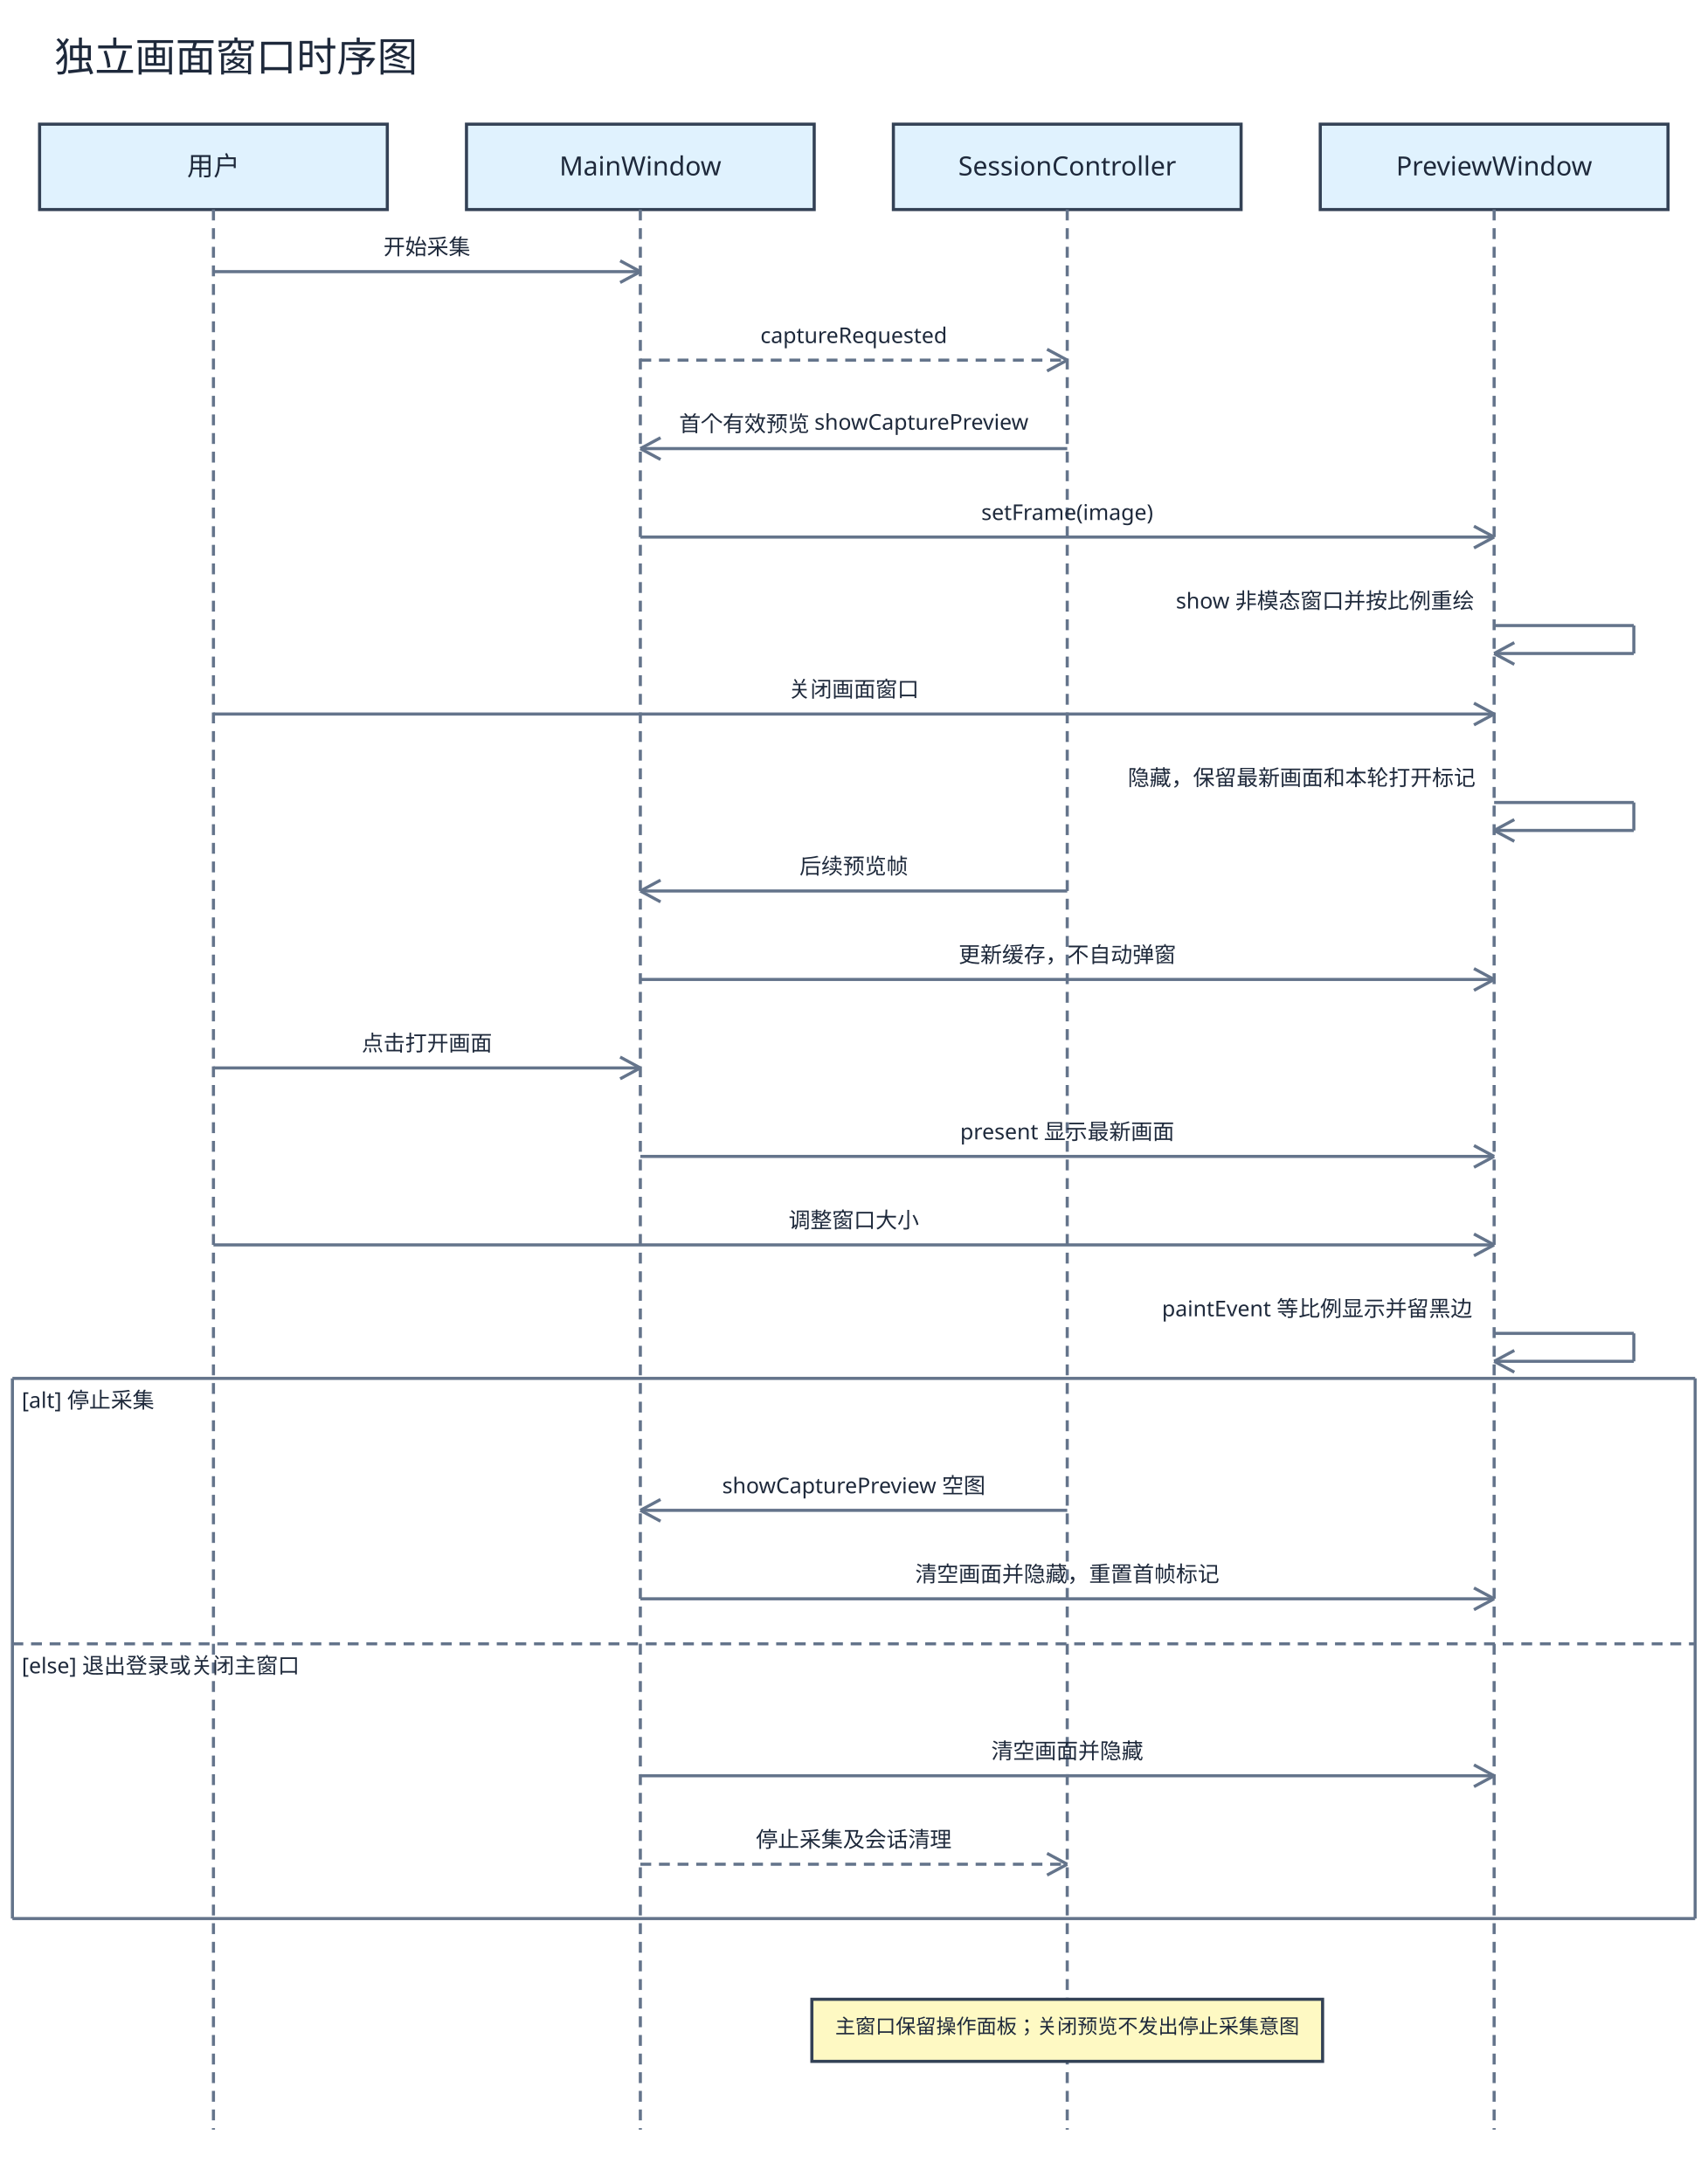
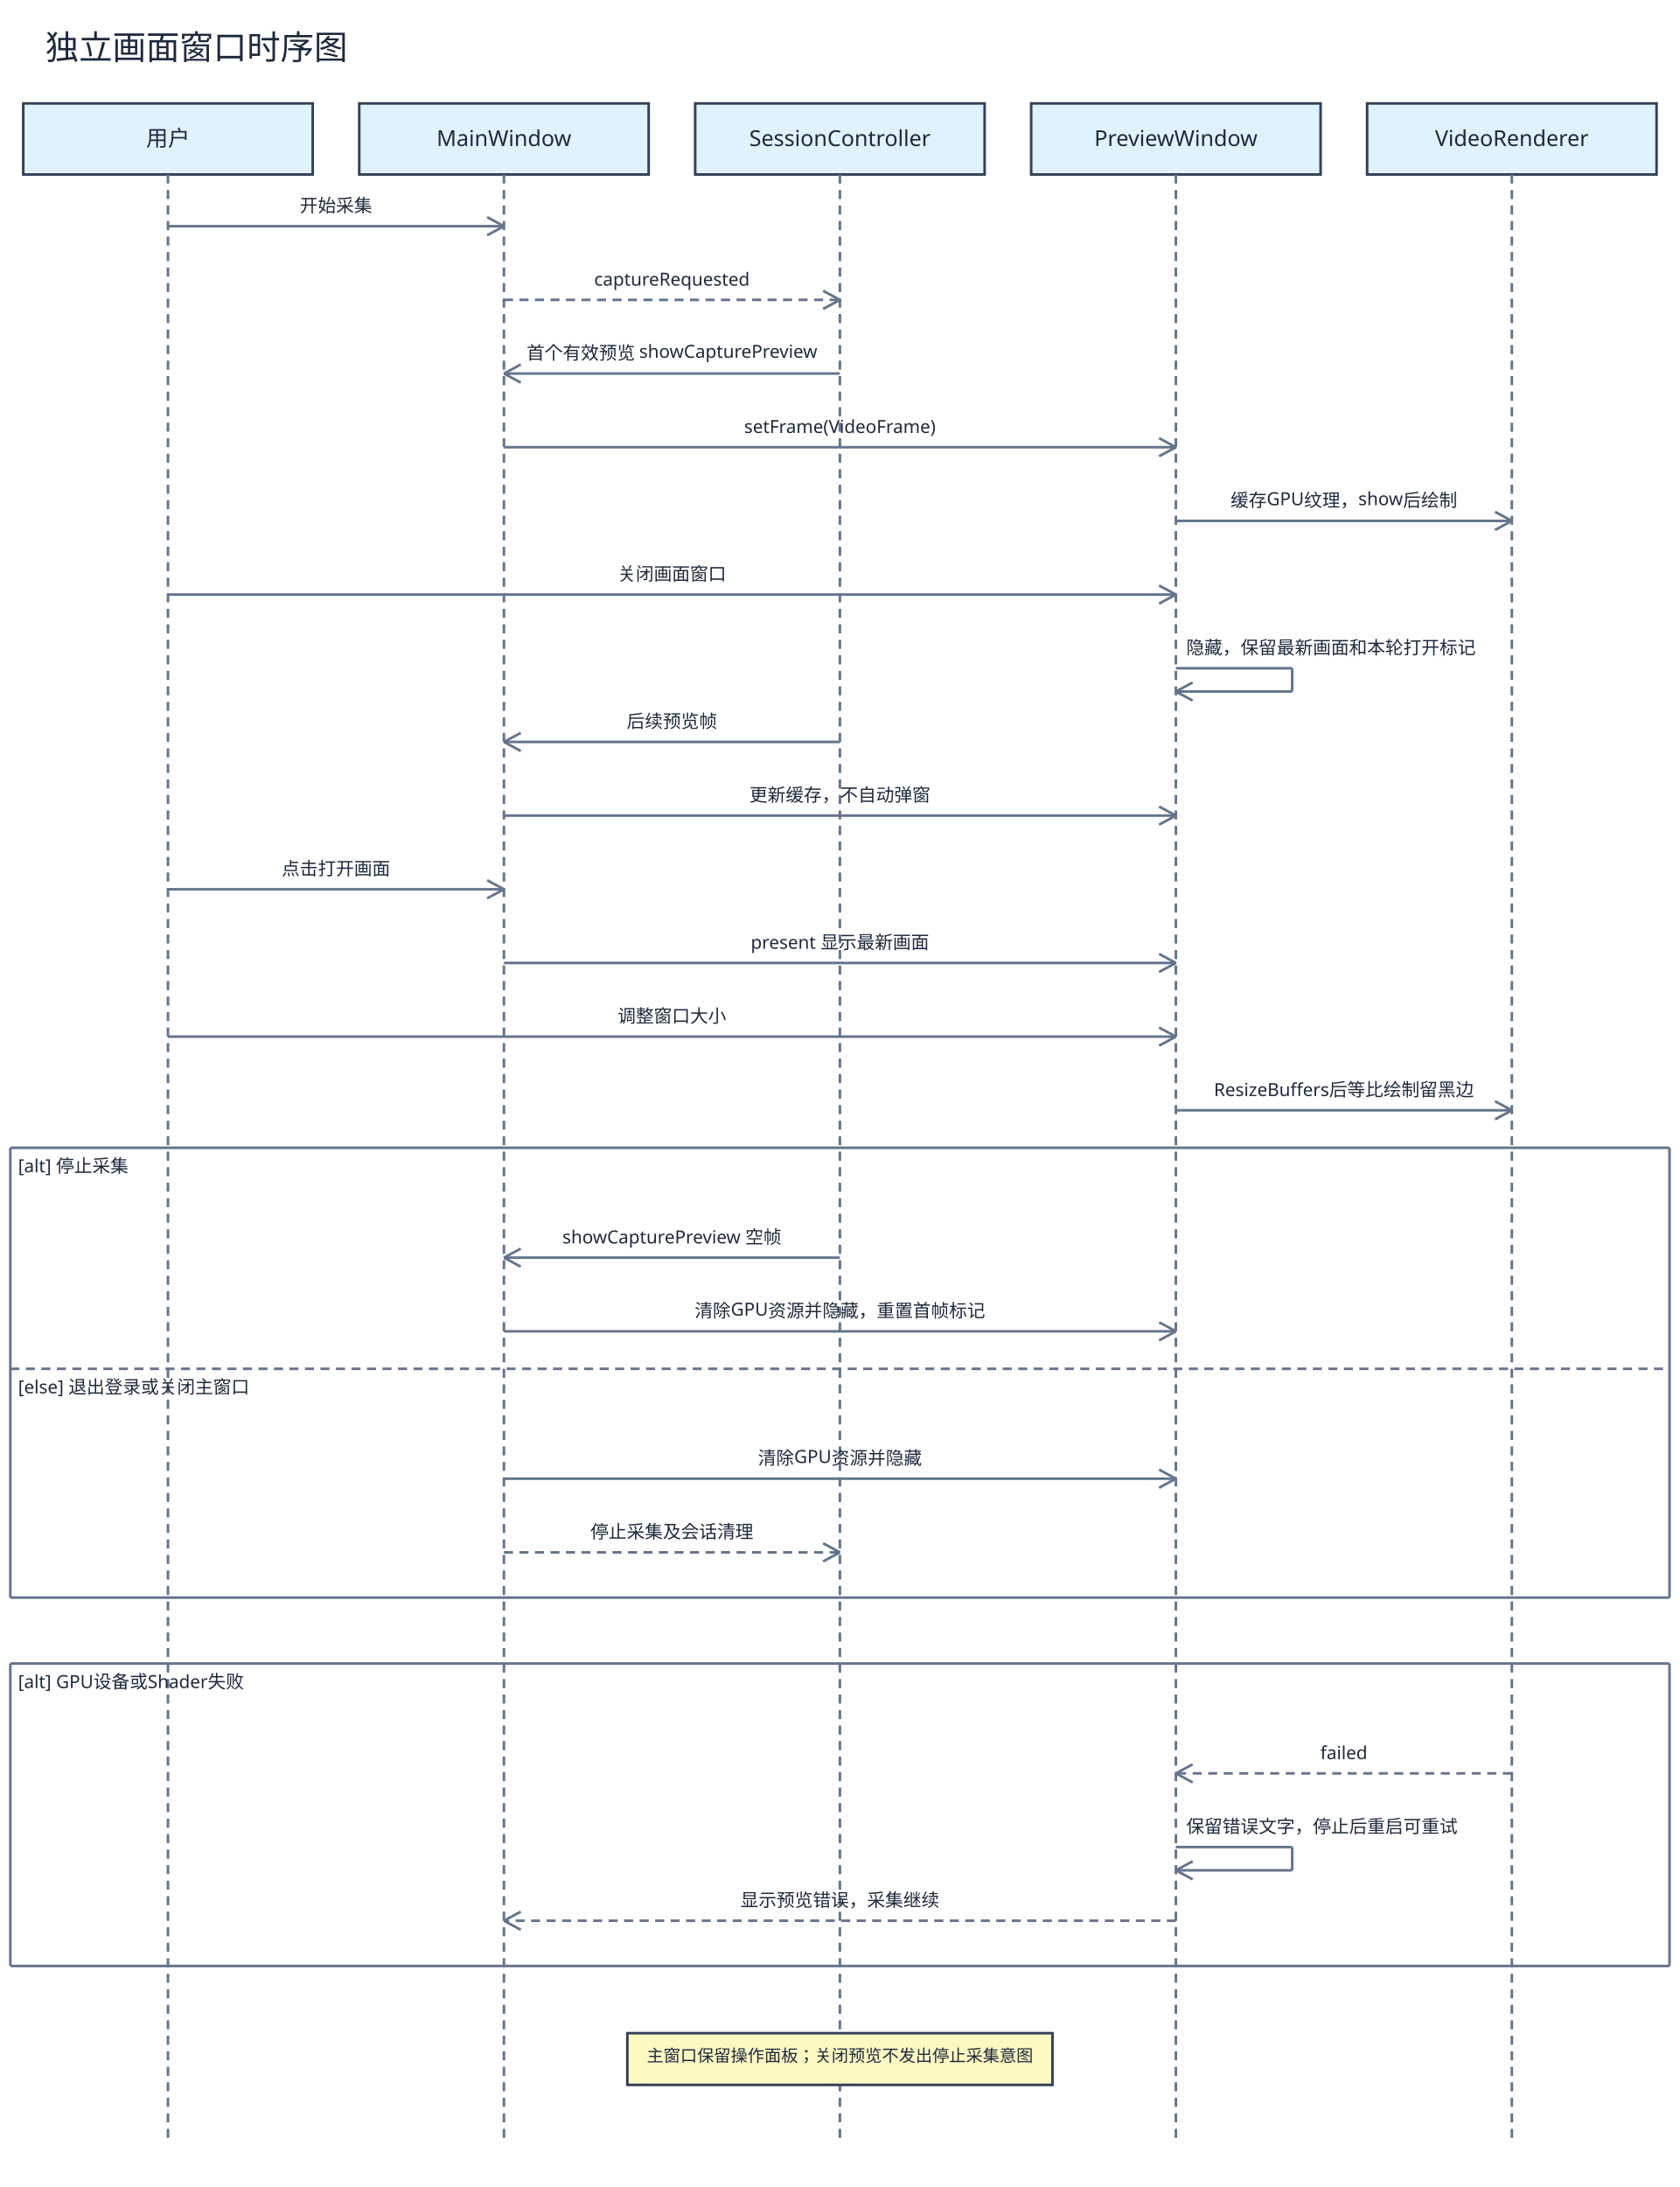
- <svg xmlns="http://www.w3.org/2000/svg" width="1100" height="1407" viewBox="0 0 1100 1407">
+ <svg xmlns="http://www.w3.org/2000/svg" width="1300" height="1692" viewBox="0 0 1300 1692">
  <text x="35" y="46" fill="#1e293b" font-family="Microsoft YaHei, sans-serif" font-size="26" text-anchor="start">独立画面窗口时序图</text>
-   <rect x="25.5" y="80" width="224" height="55" fill="#e0f2fe" stroke="#334155" stroke-width="2" />
-   <text x="137.5" y="113" fill="#1e293b" font-family="Microsoft YaHei, sans-serif" font-size="17" text-anchor="middle">用户</text>
-   <line x1="137.5" y1="135" x2="137.5" y2="1372" stroke="#64748b" stroke-width="2" stroke-dasharray="7 5" />
-   <rect x="300.5" y="80" width="224" height="55" fill="#e0f2fe" stroke="#334155" stroke-width="2" />
-   <text x="412.5" y="113" fill="#1e293b" font-family="Microsoft YaHei, sans-serif" font-size="17" text-anchor="middle">MainWindow</text>
-   <line x1="412.5" y1="135" x2="412.5" y2="1372" stroke="#64748b" stroke-width="2" stroke-dasharray="7 5" />
-   <rect x="575.5" y="80" width="224" height="55" fill="#e0f2fe" stroke="#334155" stroke-width="2" />
-   <text x="687.5" y="113" fill="#1e293b" font-family="Microsoft YaHei, sans-serif" font-size="17" text-anchor="middle">SessionController</text>
-   <line x1="687.5" y1="135" x2="687.5" y2="1372" stroke="#64748b" stroke-width="2" stroke-dasharray="7 5" />
-   <rect x="850.5" y="80" width="224" height="55" fill="#e0f2fe" stroke="#334155" stroke-width="2" />
-   <text x="962.5" y="113" fill="#1e293b" font-family="Microsoft YaHei, sans-serif" font-size="17" text-anchor="middle">PreviewWindow</text>
-   <line x1="962.5" y1="135" x2="962.5" y2="1372" stroke="#64748b" stroke-width="2" stroke-dasharray="7 5" />
-   <line x1="137.5" y1="175" x2="412.5" y2="175" stroke="#64748b" stroke-width="2" />
-   <line x1="412.5" y1="175" x2="399.5" y2="182.0" stroke="#64748b" stroke-width="2" />
-   <line x1="412.5" y1="175" x2="399.5" y2="168.0" stroke="#64748b" stroke-width="2" />
-   <text x="275.0" y="164" fill="#1e293b" font-family="Microsoft YaHei, sans-serif" font-size="14" text-anchor="middle">开始采集</text>
-   <line x1="412.5" y1="232" x2="687.5" y2="232" stroke="#64748b" stroke-width="2" stroke-dasharray="7 5" />
-   <line x1="687.5" y1="232" x2="674.5" y2="239.0" stroke="#64748b" stroke-width="2" />
-   <line x1="687.5" y1="232" x2="674.5" y2="225.0" stroke="#64748b" stroke-width="2" />
-   <text x="550.0" y="221" fill="#1e293b" font-family="Microsoft YaHei, sans-serif" font-size="14" text-anchor="middle">captureRequested</text>
-   <line x1="687.5" y1="289" x2="412.5" y2="289" stroke="#64748b" stroke-width="2" />
-   <line x1="412.5" y1="289" x2="425.5" y2="282.0" stroke="#64748b" stroke-width="2" />
-   <line x1="412.5" y1="289" x2="425.5" y2="296.0" stroke="#64748b" stroke-width="2" />
-   <text x="550.0" y="278" fill="#1e293b" font-family="Microsoft YaHei, sans-serif" font-size="14" text-anchor="middle">首个有效预览 showCapturePreview</text>
-   <line x1="412.5" y1="346" x2="962.5" y2="346" stroke="#64748b" stroke-width="2" />
-   <line x1="962.5" y1="346" x2="949.5" y2="353.0" stroke="#64748b" stroke-width="2" />
-   <line x1="962.5" y1="346" x2="949.5" y2="339.0" stroke="#64748b" stroke-width="2" />
-   <text x="687.5" y="335" fill="#1e293b" font-family="Microsoft YaHei, sans-serif" font-size="14" text-anchor="middle">setFrame(image)</text>
-   <line x1="962.5" y1="403" x2="1052.5" y2="403" stroke="#64748b" stroke-width="2" />
-   <line x1="1052.5" y1="403" x2="1052.5" y2="421" stroke="#64748b" stroke-width="2" />
-   <line x1="1052.5" y1="421" x2="962.5" y2="421" stroke="#64748b" stroke-width="2" />
-   <line x1="962.5" y1="421" x2="975.5" y2="414.0" stroke="#64748b" stroke-width="2" />
-   <line x1="962.5" y1="421" x2="975.5" y2="428.0" stroke="#64748b" stroke-width="2" />
-   <text x="757.5" y="392" fill="#1e293b" font-family="Microsoft YaHei, sans-serif" font-size="14" text-anchor="start">show 非模态窗口并按比例重绘</text>
-   <line x1="137.5" y1="460" x2="962.5" y2="460" stroke="#64748b" stroke-width="2" />
-   <line x1="962.5" y1="460" x2="949.5" y2="467.0" stroke="#64748b" stroke-width="2" />
-   <line x1="962.5" y1="460" x2="949.5" y2="453.0" stroke="#64748b" stroke-width="2" />
-   <text x="550.0" y="449" fill="#1e293b" font-family="Microsoft YaHei, sans-serif" font-size="14" text-anchor="middle">关闭画面窗口</text>
-   <line x1="962.5" y1="517" x2="1052.5" y2="517" stroke="#64748b" stroke-width="2" />
-   <line x1="1052.5" y1="517" x2="1052.5" y2="535" stroke="#64748b" stroke-width="2" />
-   <line x1="1052.5" y1="535" x2="962.5" y2="535" stroke="#64748b" stroke-width="2" />
-   <line x1="962.5" y1="535" x2="975.5" y2="528.0" stroke="#64748b" stroke-width="2" />
-   <line x1="962.5" y1="535" x2="975.5" y2="542.0" stroke="#64748b" stroke-width="2" />
-   <text x="726.5" y="506" fill="#1e293b" font-family="Microsoft YaHei, sans-serif" font-size="14" text-anchor="start">隐藏，保留最新画面和本轮打开标记</text>
-   <line x1="687.5" y1="574" x2="412.5" y2="574" stroke="#64748b" stroke-width="2" />
-   <line x1="412.5" y1="574" x2="425.5" y2="567.0" stroke="#64748b" stroke-width="2" />
-   <line x1="412.5" y1="574" x2="425.5" y2="581.0" stroke="#64748b" stroke-width="2" />
-   <text x="550.0" y="563" fill="#1e293b" font-family="Microsoft YaHei, sans-serif" font-size="14" text-anchor="middle">后续预览帧</text>
-   <line x1="412.5" y1="631" x2="962.5" y2="631" stroke="#64748b" stroke-width="2" />
-   <line x1="962.5" y1="631" x2="949.5" y2="638.0" stroke="#64748b" stroke-width="2" />
-   <line x1="962.5" y1="631" x2="949.5" y2="624.0" stroke="#64748b" stroke-width="2" />
-   <text x="687.5" y="620" fill="#1e293b" font-family="Microsoft YaHei, sans-serif" font-size="14" text-anchor="middle">更新缓存，不自动弹窗</text>
-   <line x1="137.5" y1="688" x2="412.5" y2="688" stroke="#64748b" stroke-width="2" />
-   <line x1="412.5" y1="688" x2="399.5" y2="695.0" stroke="#64748b" stroke-width="2" />
-   <line x1="412.5" y1="688" x2="399.5" y2="681.0" stroke="#64748b" stroke-width="2" />
-   <text x="275.0" y="677" fill="#1e293b" font-family="Microsoft YaHei, sans-serif" font-size="14" text-anchor="middle">点击打开画面</text>
-   <line x1="412.5" y1="745" x2="962.5" y2="745" stroke="#64748b" stroke-width="2" />
-   <line x1="962.5" y1="745" x2="949.5" y2="752.0" stroke="#64748b" stroke-width="2" />
-   <line x1="962.5" y1="745" x2="949.5" y2="738.0" stroke="#64748b" stroke-width="2" />
-   <text x="687.5" y="734" fill="#1e293b" font-family="Microsoft YaHei, sans-serif" font-size="14" text-anchor="middle">present 显示最新画面</text>
-   <line x1="137.5" y1="802" x2="962.5" y2="802" stroke="#64748b" stroke-width="2" />
-   <line x1="962.5" y1="802" x2="949.5" y2="809.0" stroke="#64748b" stroke-width="2" />
-   <line x1="962.5" y1="802" x2="949.5" y2="795.0" stroke="#64748b" stroke-width="2" />
-   <text x="550.0" y="791" fill="#1e293b" font-family="Microsoft YaHei, sans-serif" font-size="14" text-anchor="middle">调整窗口大小</text>
-   <line x1="962.5" y1="859" x2="1052.5" y2="859" stroke="#64748b" stroke-width="2" />
-   <line x1="1052.5" y1="859" x2="1052.5" y2="877" stroke="#64748b" stroke-width="2" />
-   <line x1="1052.5" y1="877" x2="962.5" y2="877" stroke="#64748b" stroke-width="2" />
-   <line x1="962.5" y1="877" x2="975.5" y2="870.0" stroke="#64748b" stroke-width="2" />
-   <line x1="962.5" y1="877" x2="975.5" y2="884.0" stroke="#64748b" stroke-width="2" />
-   <text x="748.5" y="848" fill="#1e293b" font-family="Microsoft YaHei, sans-serif" font-size="14" text-anchor="start">paintEvent 等比例显示并留黑边</text>
+   <rect x="18.0" y="80" width="224" height="55" fill="#e0f2fe" stroke="#334155" stroke-width="2" />
+   <text x="130.0" y="113" fill="#1e293b" font-family="Microsoft YaHei, sans-serif" font-size="17" text-anchor="middle">用户</text>
+   <line x1="130.0" y1="135" x2="130.0" y2="1657" stroke="#64748b" stroke-width="2" stroke-dasharray="7 5" />
+   <rect x="278.0" y="80" width="224" height="55" fill="#e0f2fe" stroke="#334155" stroke-width="2" />
+   <text x="390.0" y="113" fill="#1e293b" font-family="Microsoft YaHei, sans-serif" font-size="17" text-anchor="middle">MainWindow</text>
+   <line x1="390.0" y1="135" x2="390.0" y2="1657" stroke="#64748b" stroke-width="2" stroke-dasharray="7 5" />
+   <rect x="538.0" y="80" width="224" height="55" fill="#e0f2fe" stroke="#334155" stroke-width="2" />
+   <text x="650.0" y="113" fill="#1e293b" font-family="Microsoft YaHei, sans-serif" font-size="17" text-anchor="middle">SessionController</text>
+   <line x1="650.0" y1="135" x2="650.0" y2="1657" stroke="#64748b" stroke-width="2" stroke-dasharray="7 5" />
+   <rect x="798.0" y="80" width="224" height="55" fill="#e0f2fe" stroke="#334155" stroke-width="2" />
+   <text x="910.0" y="113" fill="#1e293b" font-family="Microsoft YaHei, sans-serif" font-size="17" text-anchor="middle">PreviewWindow</text>
+   <line x1="910.0" y1="135" x2="910.0" y2="1657" stroke="#64748b" stroke-width="2" stroke-dasharray="7 5" />
+   <rect x="1058.0" y="80" width="224" height="55" fill="#e0f2fe" stroke="#334155" stroke-width="2" />
+   <text x="1170.0" y="113" fill="#1e293b" font-family="Microsoft YaHei, sans-serif" font-size="17" text-anchor="middle">VideoRenderer</text>
+   <line x1="1170.0" y1="135" x2="1170.0" y2="1657" stroke="#64748b" stroke-width="2" stroke-dasharray="7 5" />
+   <line x1="130.0" y1="175" x2="390.0" y2="175" stroke="#64748b" stroke-width="2" />
+   <line x1="390.0" y1="175" x2="377.0" y2="182.0" stroke="#64748b" stroke-width="2" />
+   <line x1="390.0" y1="175" x2="377.0" y2="168.0" stroke="#64748b" stroke-width="2" />
+   <text x="260.0" y="164" fill="#1e293b" font-family="Microsoft YaHei, sans-serif" font-size="14" text-anchor="middle">开始采集</text>
+   <line x1="390.0" y1="232" x2="650.0" y2="232" stroke="#64748b" stroke-width="2" stroke-dasharray="7 5" />
+   <line x1="650.0" y1="232" x2="637.0" y2="239.0" stroke="#64748b" stroke-width="2" />
+   <line x1="650.0" y1="232" x2="637.0" y2="225.0" stroke="#64748b" stroke-width="2" />
+   <text x="520.0" y="221" fill="#1e293b" font-family="Microsoft YaHei, sans-serif" font-size="14" text-anchor="middle">captureRequested</text>
+   <line x1="650.0" y1="289" x2="390.0" y2="289" stroke="#64748b" stroke-width="2" />
+   <line x1="390.0" y1="289" x2="403.0" y2="282.0" stroke="#64748b" stroke-width="2" />
+   <line x1="390.0" y1="289" x2="403.0" y2="296.0" stroke="#64748b" stroke-width="2" />
+   <text x="520.0" y="278" fill="#1e293b" font-family="Microsoft YaHei, sans-serif" font-size="14" text-anchor="middle">首个有效预览 showCapturePreview</text>
+   <line x1="390.0" y1="346" x2="910.0" y2="346" stroke="#64748b" stroke-width="2" />
+   <line x1="910.0" y1="346" x2="897.0" y2="353.0" stroke="#64748b" stroke-width="2" />
+   <line x1="910.0" y1="346" x2="897.0" y2="339.0" stroke="#64748b" stroke-width="2" />
+   <text x="650.0" y="335" fill="#1e293b" font-family="Microsoft YaHei, sans-serif" font-size="14" text-anchor="middle">setFrame(VideoFrame)</text>
+   <line x1="910.0" y1="403" x2="1170.0" y2="403" stroke="#64748b" stroke-width="2" />
+   <line x1="1170.0" y1="403" x2="1157.0" y2="410.0" stroke="#64748b" stroke-width="2" />
+   <line x1="1170.0" y1="403" x2="1157.0" y2="396.0" stroke="#64748b" stroke-width="2" />
+   <text x="1040.0" y="392" fill="#1e293b" font-family="Microsoft YaHei, sans-serif" font-size="14" text-anchor="middle">缓存GPU纹理，show后绘制</text>
+   <line x1="130.0" y1="460" x2="910.0" y2="460" stroke="#64748b" stroke-width="2" />
+   <line x1="910.0" y1="460" x2="897.0" y2="467.0" stroke="#64748b" stroke-width="2" />
+   <line x1="910.0" y1="460" x2="897.0" y2="453.0" stroke="#64748b" stroke-width="2" />
+   <text x="520.0" y="449" fill="#1e293b" font-family="Microsoft YaHei, sans-serif" font-size="14" text-anchor="middle">关闭画面窗口</text>
+   <line x1="910.0" y1="517" x2="1000.0" y2="517" stroke="#64748b" stroke-width="2" />
+   <line x1="1000.0" y1="517" x2="1000.0" y2="535" stroke="#64748b" stroke-width="2" />
+   <line x1="1000.0" y1="535" x2="910.0" y2="535" stroke="#64748b" stroke-width="2" />
+   <line x1="910.0" y1="535" x2="923.0" y2="528.0" stroke="#64748b" stroke-width="2" />
+   <line x1="910.0" y1="535" x2="923.0" y2="542.0" stroke="#64748b" stroke-width="2" />
+   <text x="918.0" y="506" fill="#1e293b" font-family="Microsoft YaHei, sans-serif" font-size="14" text-anchor="start">隐藏，保留最新画面和本轮打开标记</text>
+   <line x1="650.0" y1="574" x2="390.0" y2="574" stroke="#64748b" stroke-width="2" />
+   <line x1="390.0" y1="574" x2="403.0" y2="567.0" stroke="#64748b" stroke-width="2" />
+   <line x1="390.0" y1="574" x2="403.0" y2="581.0" stroke="#64748b" stroke-width="2" />
+   <text x="520.0" y="563" fill="#1e293b" font-family="Microsoft YaHei, sans-serif" font-size="14" text-anchor="middle">后续预览帧</text>
+   <line x1="390.0" y1="631" x2="910.0" y2="631" stroke="#64748b" stroke-width="2" />
+   <line x1="910.0" y1="631" x2="897.0" y2="638.0" stroke="#64748b" stroke-width="2" />
+   <line x1="910.0" y1="631" x2="897.0" y2="624.0" stroke="#64748b" stroke-width="2" />
+   <text x="650.0" y="620" fill="#1e293b" font-family="Microsoft YaHei, sans-serif" font-size="14" text-anchor="middle">更新缓存，不自动弹窗</text>
+   <line x1="130.0" y1="688" x2="390.0" y2="688" stroke="#64748b" stroke-width="2" />
+   <line x1="390.0" y1="688" x2="377.0" y2="695.0" stroke="#64748b" stroke-width="2" />
+   <line x1="390.0" y1="688" x2="377.0" y2="681.0" stroke="#64748b" stroke-width="2" />
+   <text x="260.0" y="677" fill="#1e293b" font-family="Microsoft YaHei, sans-serif" font-size="14" text-anchor="middle">点击打开画面</text>
+   <line x1="390.0" y1="745" x2="910.0" y2="745" stroke="#64748b" stroke-width="2" />
+   <line x1="910.0" y1="745" x2="897.0" y2="752.0" stroke="#64748b" stroke-width="2" />
+   <line x1="910.0" y1="745" x2="897.0" y2="738.0" stroke="#64748b" stroke-width="2" />
+   <text x="650.0" y="734" fill="#1e293b" font-family="Microsoft YaHei, sans-serif" font-size="14" text-anchor="middle">present 显示最新画面</text>
+   <line x1="130.0" y1="802" x2="910.0" y2="802" stroke="#64748b" stroke-width="2" />
+   <line x1="910.0" y1="802" x2="897.0" y2="809.0" stroke="#64748b" stroke-width="2" />
+   <line x1="910.0" y1="802" x2="897.0" y2="795.0" stroke="#64748b" stroke-width="2" />
+   <text x="520.0" y="791" fill="#1e293b" font-family="Microsoft YaHei, sans-serif" font-size="14" text-anchor="middle">调整窗口大小</text>
+   <line x1="910.0" y1="859" x2="1170.0" y2="859" stroke="#64748b" stroke-width="2" />
+   <line x1="1170.0" y1="859" x2="1157.0" y2="866.0" stroke="#64748b" stroke-width="2" />
+   <line x1="1170.0" y1="859" x2="1157.0" y2="852.0" stroke="#64748b" stroke-width="2" />
+   <text x="1040.0" y="848" fill="#1e293b" font-family="Microsoft YaHei, sans-serif" font-size="14" text-anchor="middle">ResizeBuffers后等比绘制留黑边</text>
  <text x="14" y="907" fill="#1e293b" font-family="Microsoft YaHei, sans-serif" font-size="14" text-anchor="start">[alt] 停止采集</text>
-   <line x1="8" y1="888" x2="1092" y2="888" stroke="#64748b" stroke-width="2" />
-   <line x1="687.5" y1="973" x2="412.5" y2="973" stroke="#64748b" stroke-width="2" />
-   <line x1="412.5" y1="973" x2="425.5" y2="966.0" stroke="#64748b" stroke-width="2" />
-   <line x1="412.5" y1="973" x2="425.5" y2="980.0" stroke="#64748b" stroke-width="2" />
-   <text x="550.0" y="962" fill="#1e293b" font-family="Microsoft YaHei, sans-serif" font-size="14" text-anchor="middle">showCapturePreview 空图</text>
-   <line x1="412.5" y1="1030" x2="962.5" y2="1030" stroke="#64748b" stroke-width="2" />
-   <line x1="962.5" y1="1030" x2="949.5" y2="1037.0" stroke="#64748b" stroke-width="2" />
-   <line x1="962.5" y1="1030" x2="949.5" y2="1023.0" stroke="#64748b" stroke-width="2" />
-   <text x="687.5" y="1019" fill="#1e293b" font-family="Microsoft YaHei, sans-serif" font-size="14" text-anchor="middle">清空画面并隐藏，重置首帧标记</text>
-   <line x1="8" y1="1059" x2="1092" y2="1059" stroke="#64748b" stroke-width="2" stroke-dasharray="7 5" />
+   <line x1="8" y1="888" x2="1292" y2="888" stroke="#64748b" stroke-width="2" />
+   <line x1="650.0" y1="973" x2="390.0" y2="973" stroke="#64748b" stroke-width="2" />
+   <line x1="390.0" y1="973" x2="403.0" y2="966.0" stroke="#64748b" stroke-width="2" />
+   <line x1="390.0" y1="973" x2="403.0" y2="980.0" stroke="#64748b" stroke-width="2" />
+   <text x="520.0" y="962" fill="#1e293b" font-family="Microsoft YaHei, sans-serif" font-size="14" text-anchor="middle">showCapturePreview 空帧</text>
+   <line x1="390.0" y1="1030" x2="910.0" y2="1030" stroke="#64748b" stroke-width="2" />
+   <line x1="910.0" y1="1030" x2="897.0" y2="1037.0" stroke="#64748b" stroke-width="2" />
+   <line x1="910.0" y1="1030" x2="897.0" y2="1023.0" stroke="#64748b" stroke-width="2" />
+   <text x="650.0" y="1019" fill="#1e293b" font-family="Microsoft YaHei, sans-serif" font-size="14" text-anchor="middle">清除GPU资源并隐藏，重置首帧标记</text>
+   <line x1="8" y1="1059" x2="1292" y2="1059" stroke="#64748b" stroke-width="2" stroke-dasharray="7 5" />
  <text x="14" y="1078" fill="#1e293b" font-family="Microsoft YaHei, sans-serif" font-size="14" text-anchor="start">[else] 退出登录或关闭主窗口</text>
-   <line x1="412.5" y1="1144" x2="962.5" y2="1144" stroke="#64748b" stroke-width="2" />
-   <line x1="962.5" y1="1144" x2="949.5" y2="1151.0" stroke="#64748b" stroke-width="2" />
-   <line x1="962.5" y1="1144" x2="949.5" y2="1137.0" stroke="#64748b" stroke-width="2" />
-   <text x="687.5" y="1133" fill="#1e293b" font-family="Microsoft YaHei, sans-serif" font-size="14" text-anchor="middle">清空画面并隐藏</text>
-   <line x1="412.5" y1="1201" x2="687.5" y2="1201" stroke="#64748b" stroke-width="2" stroke-dasharray="7 5" />
-   <line x1="687.5" y1="1201" x2="674.5" y2="1208.0" stroke="#64748b" stroke-width="2" />
-   <line x1="687.5" y1="1201" x2="674.5" y2="1194.0" stroke="#64748b" stroke-width="2" />
-   <text x="550.0" y="1190" fill="#1e293b" font-family="Microsoft YaHei, sans-serif" font-size="14" text-anchor="middle">停止采集及会话清理</text>
+   <line x1="390.0" y1="1144" x2="910.0" y2="1144" stroke="#64748b" stroke-width="2" />
+   <line x1="910.0" y1="1144" x2="897.0" y2="1151.0" stroke="#64748b" stroke-width="2" />
+   <line x1="910.0" y1="1144" x2="897.0" y2="1137.0" stroke="#64748b" stroke-width="2" />
+   <text x="650.0" y="1133" fill="#1e293b" font-family="Microsoft YaHei, sans-serif" font-size="14" text-anchor="middle">清除GPU资源并隐藏</text>
+   <line x1="390.0" y1="1201" x2="650.0" y2="1201" stroke="#64748b" stroke-width="2" stroke-dasharray="7 5" />
+   <line x1="650.0" y1="1201" x2="637.0" y2="1208.0" stroke="#64748b" stroke-width="2" />
+   <line x1="650.0" y1="1201" x2="637.0" y2="1194.0" stroke="#64748b" stroke-width="2" />
+   <text x="520.0" y="1190" fill="#1e293b" font-family="Microsoft YaHei, sans-serif" font-size="14" text-anchor="middle">停止采集及会话清理</text>
  <line x1="8" y1="888" x2="8" y2="1236" stroke="#64748b" stroke-width="2" />
-   <line x1="1092" y1="888" x2="1092" y2="1236" stroke="#64748b" stroke-width="2" />
-   <line x1="8" y1="1236" x2="1092" y2="1236" stroke="#64748b" stroke-width="2" />
-   <rect x="523.0" y="1288" width="329.0" height="40" fill="#fef9c3" stroke="#334155" stroke-width="2" />
-   <text x="687.5" y="1310" fill="#1e293b" font-family="Microsoft YaHei, sans-serif" font-size="13" text-anchor="middle">主窗口保留操作面板；关闭预览不发出停止采集意图</text>
+   <line x1="1292" y1="888" x2="1292" y2="1236" stroke="#64748b" stroke-width="2" />
+   <line x1="8" y1="1236" x2="1292" y2="1236" stroke="#64748b" stroke-width="2" />
+   <text x="14" y="1306" fill="#1e293b" font-family="Microsoft YaHei, sans-serif" font-size="14" text-anchor="start">[alt] GPU设备或Shader失败</text>
+   <line x1="8" y1="1287" x2="1292" y2="1287" stroke="#64748b" stroke-width="2" />
+   <line x1="1170.0" y1="1372" x2="910.0" y2="1372" stroke="#64748b" stroke-width="2" stroke-dasharray="7 5" />
+   <line x1="910.0" y1="1372" x2="923.0" y2="1365.0" stroke="#64748b" stroke-width="2" />
+   <line x1="910.0" y1="1372" x2="923.0" y2="1379.0" stroke="#64748b" stroke-width="2" />
+   <text x="1040.0" y="1361" fill="#1e293b" font-family="Microsoft YaHei, sans-serif" font-size="14" text-anchor="middle">failed</text>
+   <line x1="910.0" y1="1429" x2="1000.0" y2="1429" stroke="#64748b" stroke-width="2" />
+   <line x1="1000.0" y1="1429" x2="1000.0" y2="1447" stroke="#64748b" stroke-width="2" />
+   <line x1="1000.0" y1="1447" x2="910.0" y2="1447" stroke="#64748b" stroke-width="2" />
+   <line x1="910.0" y1="1447" x2="923.0" y2="1440.0" stroke="#64748b" stroke-width="2" />
+   <line x1="910.0" y1="1447" x2="923.0" y2="1454.0" stroke="#64748b" stroke-width="2" />
+   <text x="918.0" y="1418" fill="#1e293b" font-family="Microsoft YaHei, sans-serif" font-size="14" text-anchor="start">保留错误文字，停止后重启可重试</text>
+   <line x1="910.0" y1="1486" x2="390.0" y2="1486" stroke="#64748b" stroke-width="2" stroke-dasharray="7 5" />
+   <line x1="390.0" y1="1486" x2="403.0" y2="1479.0" stroke="#64748b" stroke-width="2" />
+   <line x1="390.0" y1="1486" x2="403.0" y2="1493.0" stroke="#64748b" stroke-width="2" />
+   <text x="650.0" y="1475" fill="#1e293b" font-family="Microsoft YaHei, sans-serif" font-size="14" text-anchor="middle">显示预览错误，采集继续</text>
+   <line x1="8" y1="1287" x2="8" y2="1521" stroke="#64748b" stroke-width="2" />
+   <line x1="1292" y1="1287" x2="1292" y2="1521" stroke="#64748b" stroke-width="2" />
+   <line x1="8" y1="1521" x2="1292" y2="1521" stroke="#64748b" stroke-width="2" />
+   <rect x="485.5" y="1573" width="329.0" height="40" fill="#fef9c3" stroke="#334155" stroke-width="2" />
+   <text x="650.0" y="1595" fill="#1e293b" font-family="Microsoft YaHei, sans-serif" font-size="13" text-anchor="middle">主窗口保留操作面板；关闭预览不发出停止采集意图</text>
</svg>
